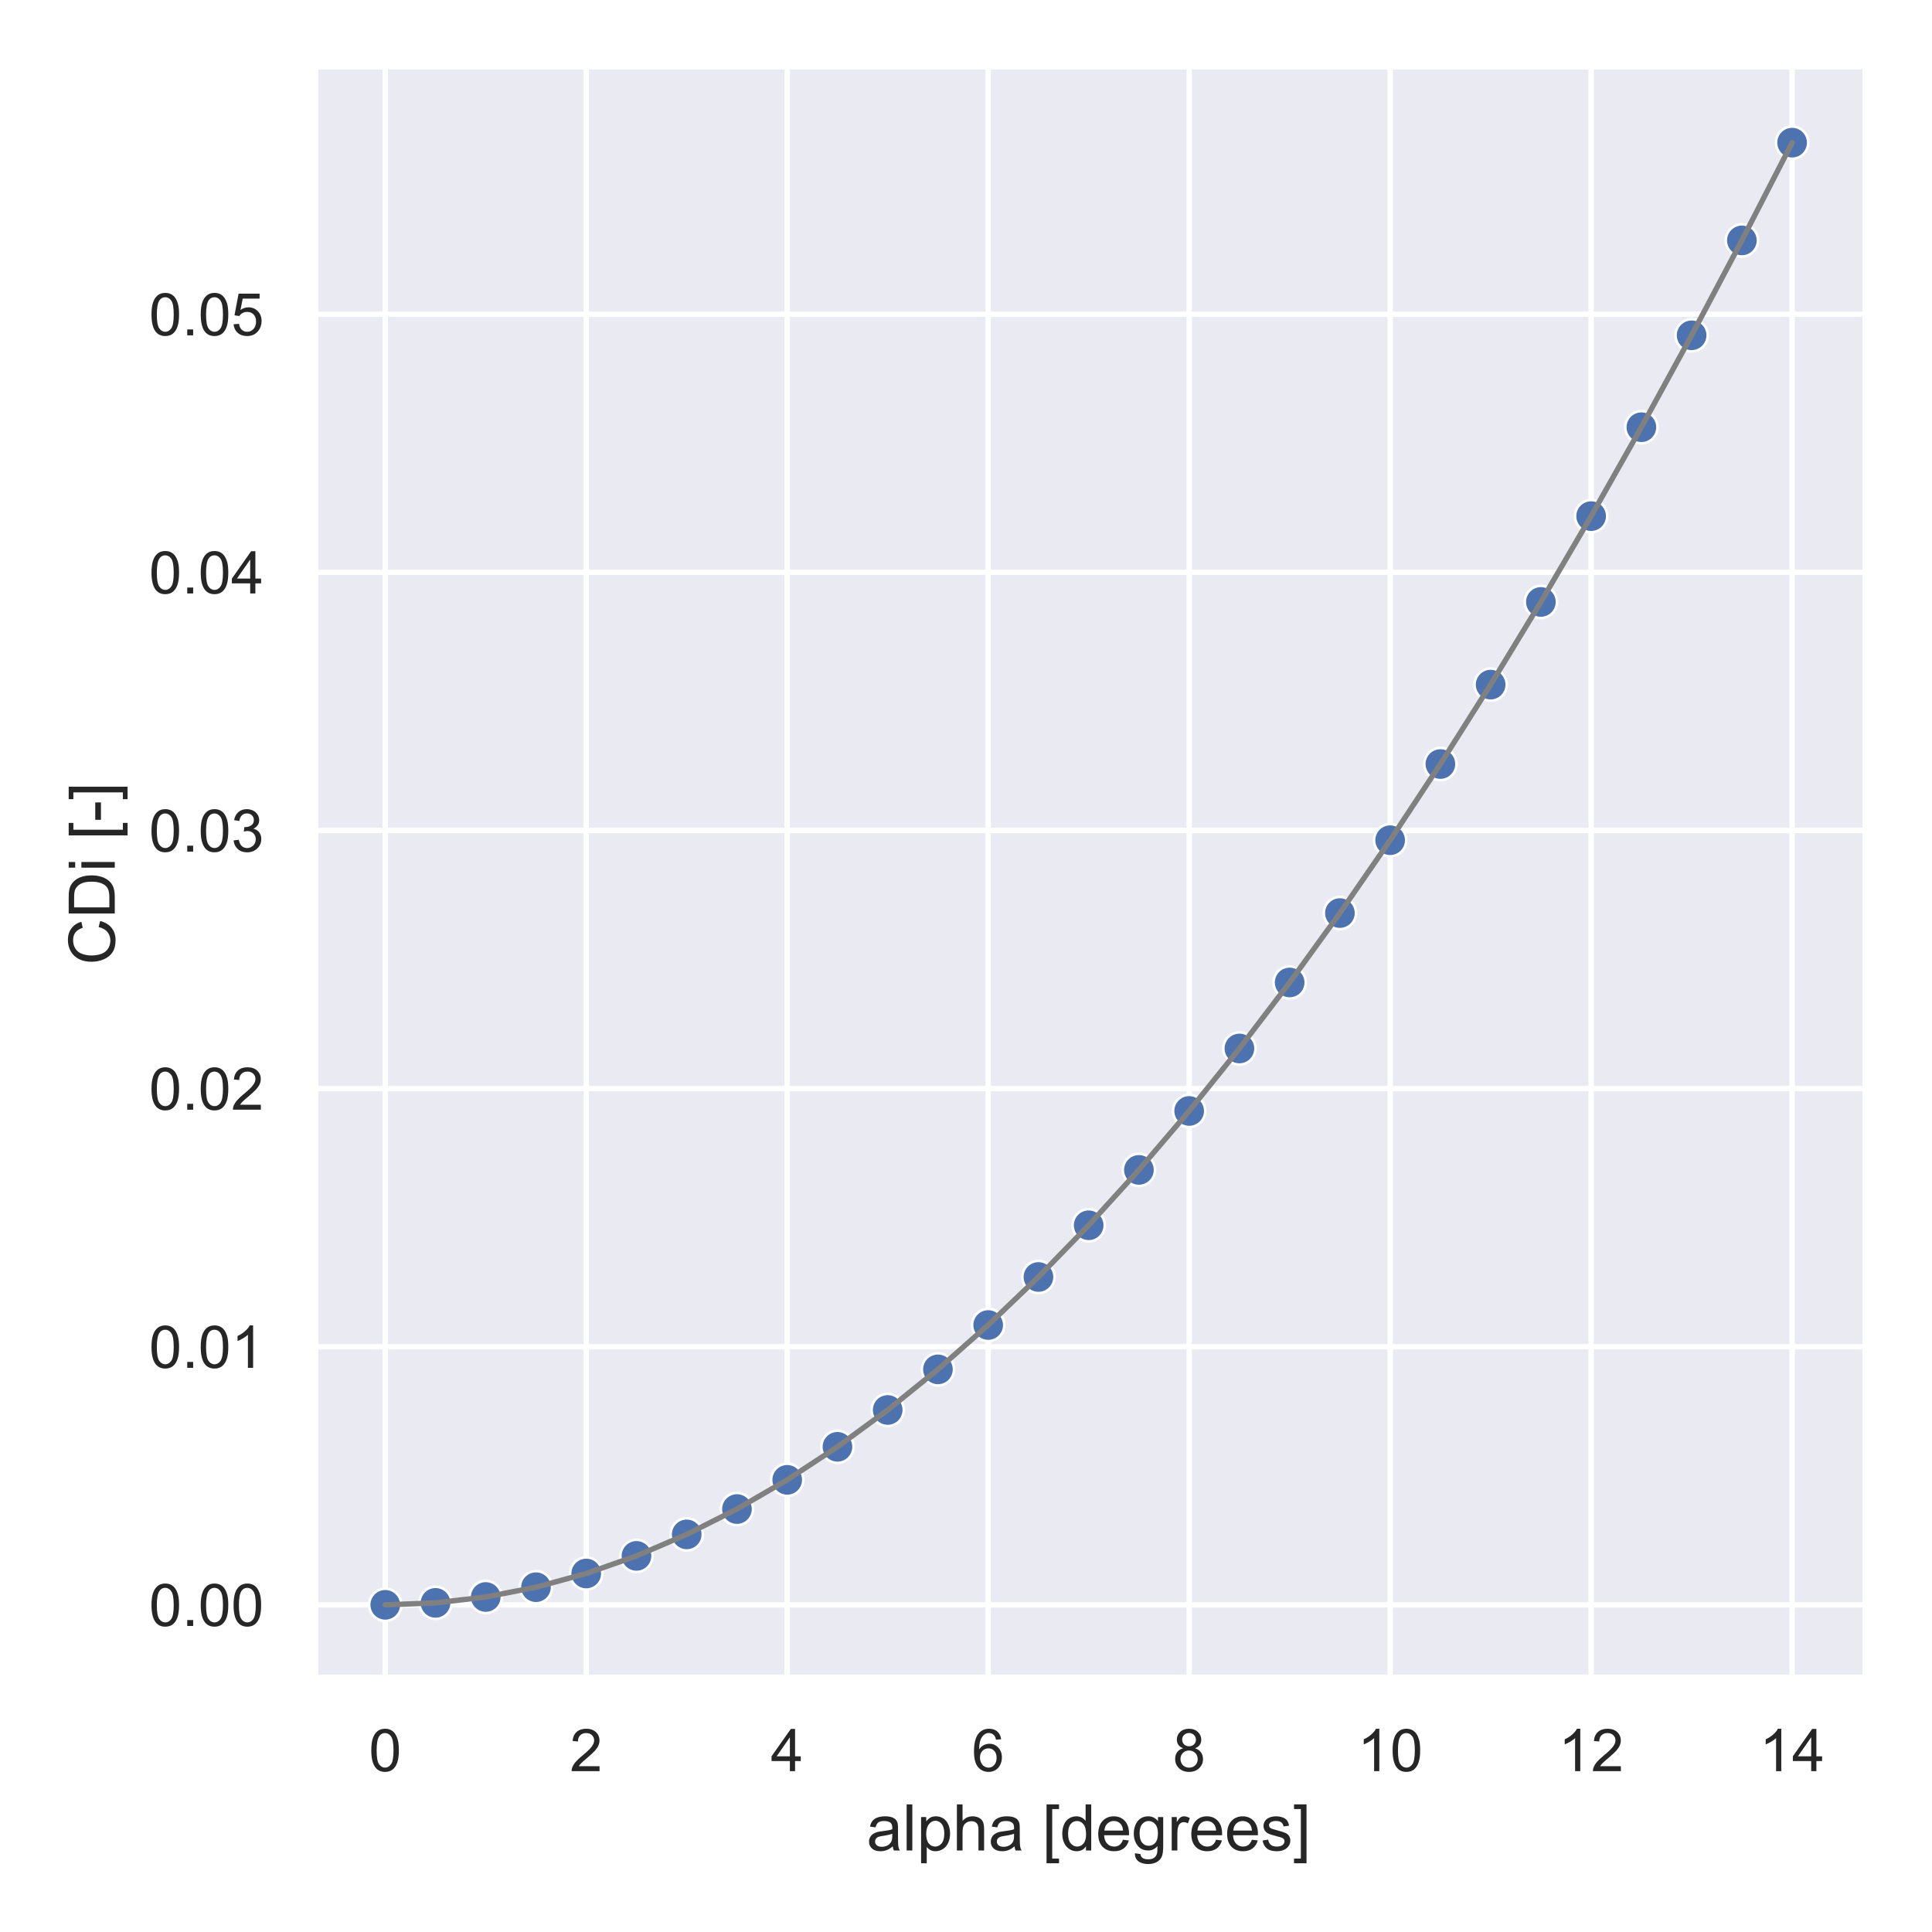
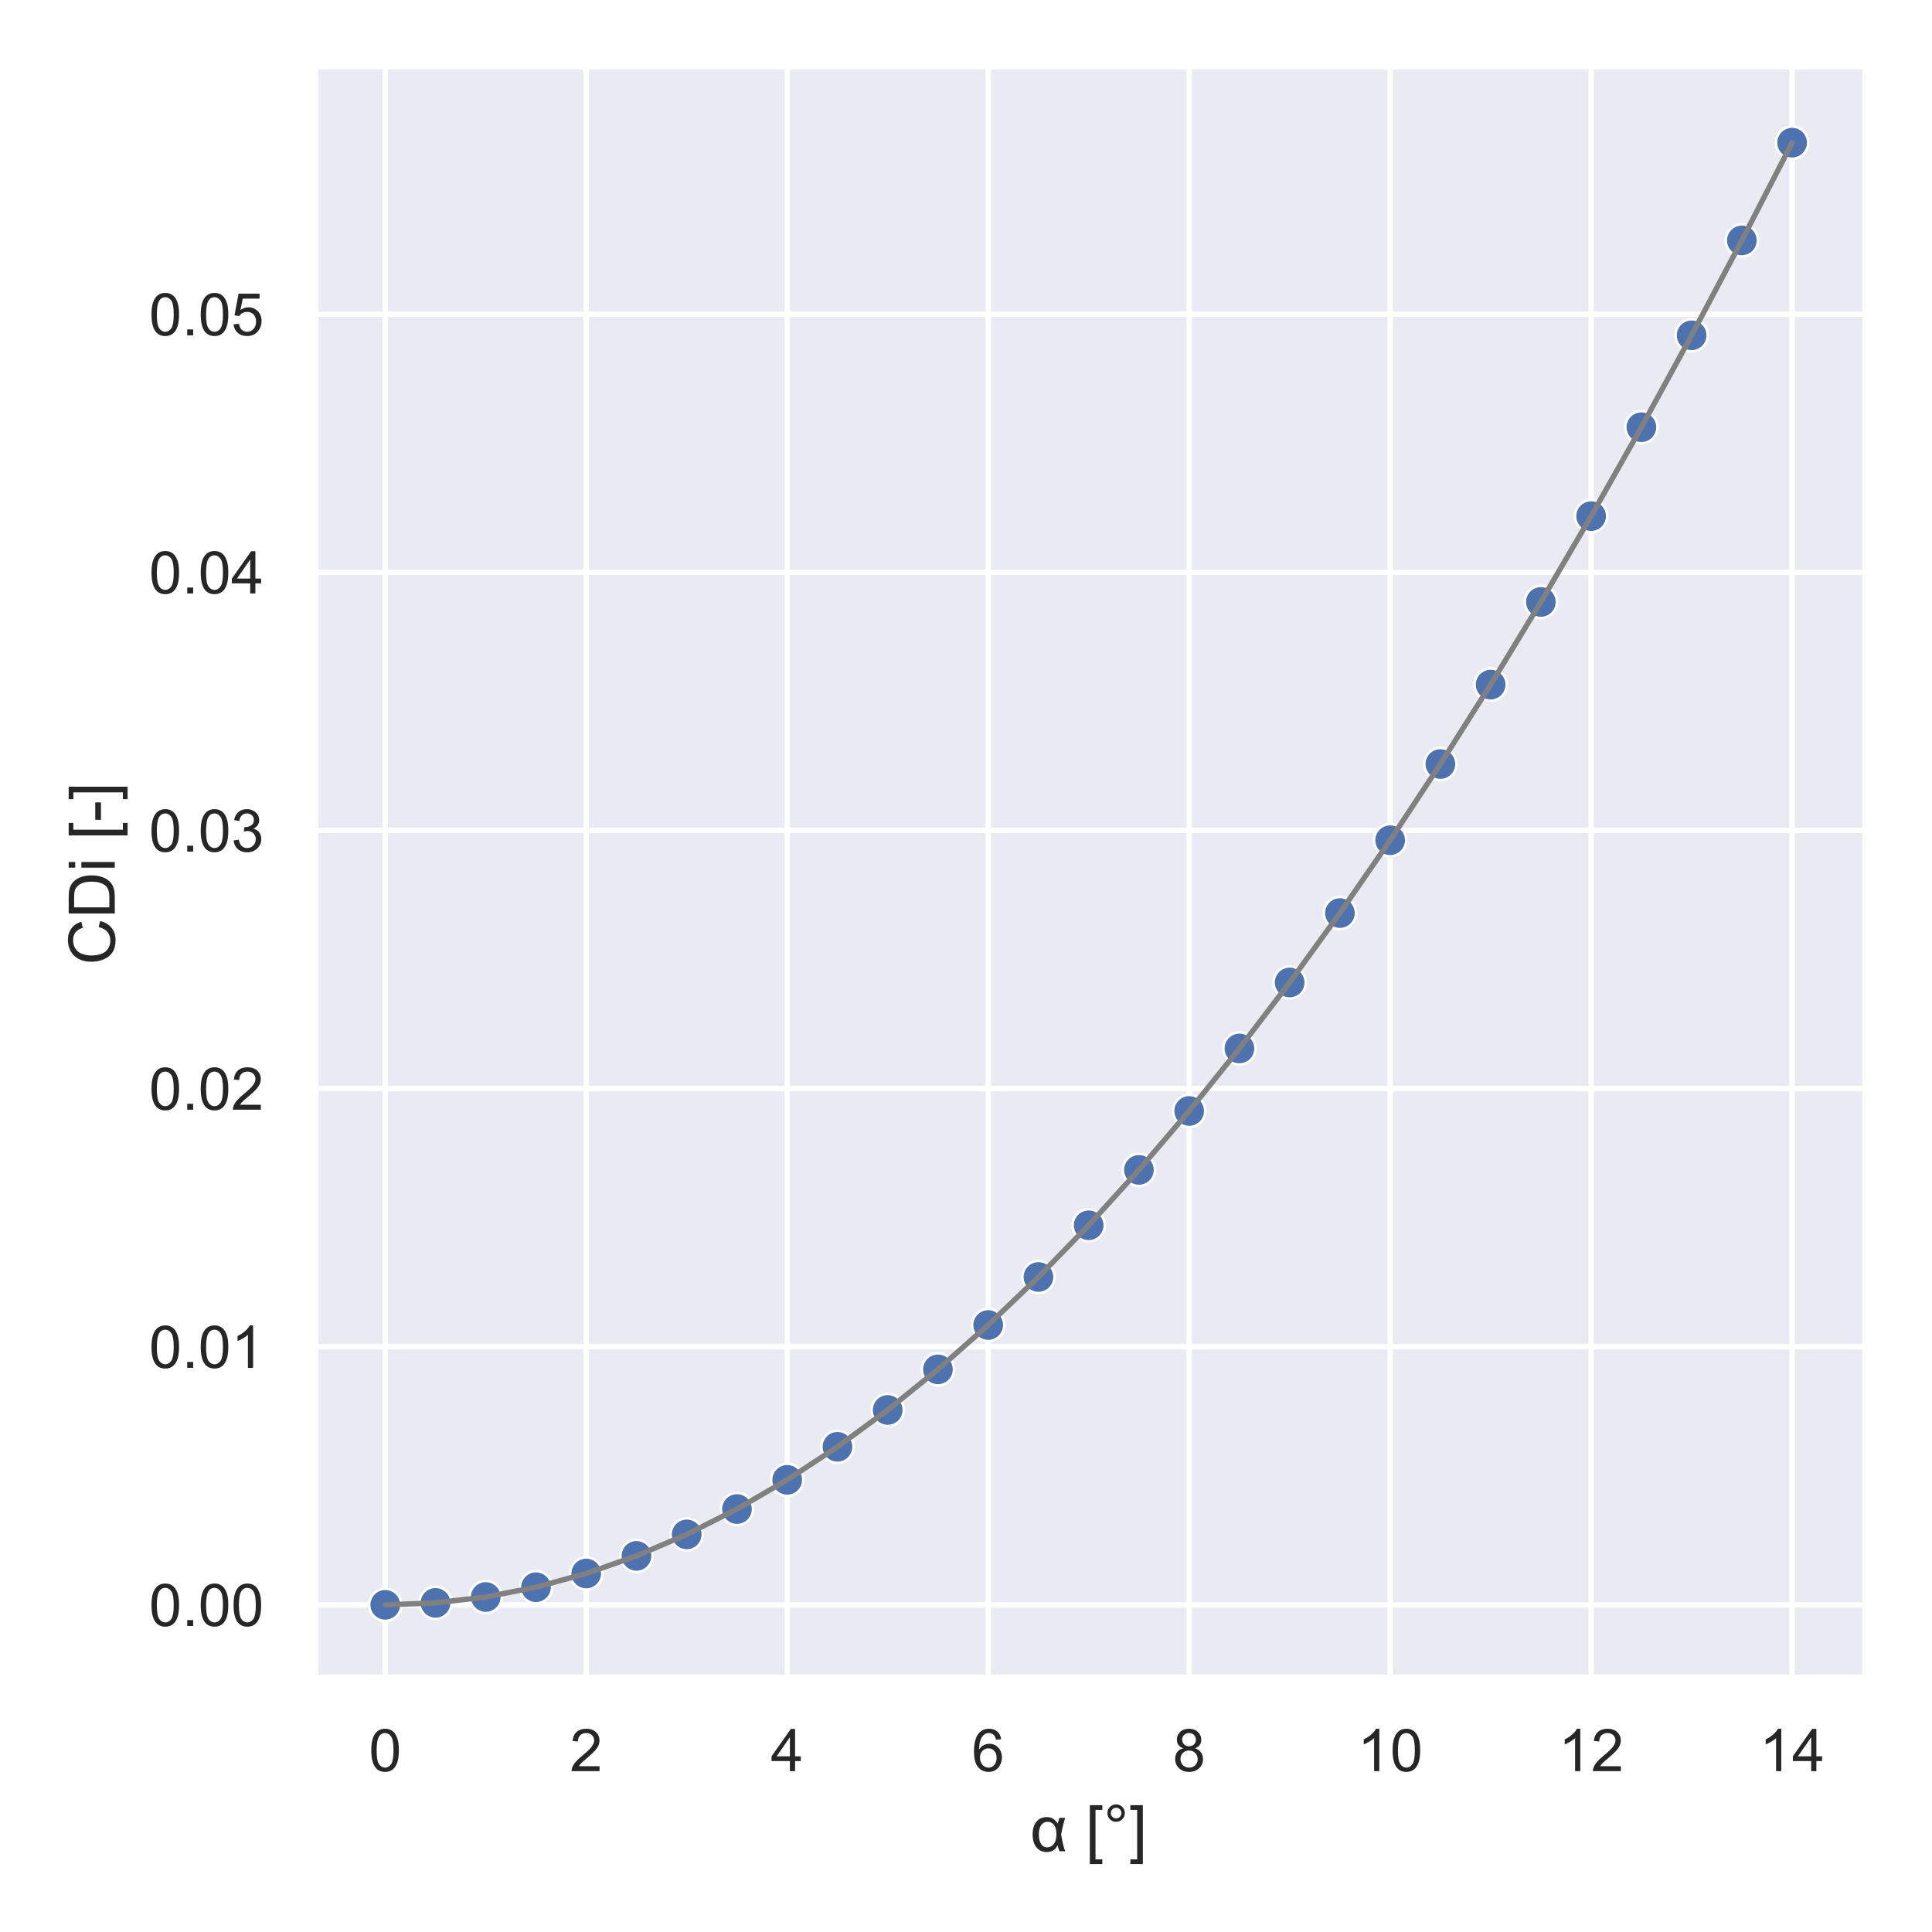
<svg xmlns="http://www.w3.org/2000/svg" xmlns:xlink="http://www.w3.org/1999/xlink" width="360pt" height="360pt" viewBox="0 0 360 360" version="1.1">
  <defs>
    <style type="text/css">*{stroke-linejoin: round; stroke-linecap: butt}</style>
  </defs>
  <g id="figure_1">
    <g id="patch_1">
      <path d="M 0 360  L 360 360  L 360 0  L 0 0  z " style="fill: #ffffff" />
    </g>
    <g id="axes_1">
      <g id="patch_2">
        <path d="M 58.68 312.66  L 347.04 312.66  L 347.04 12.96  L 58.68 12.96  z " style="fill: #eaeaf2" />
      </g>
      <g id="matplotlib.axis_1">
        <g id="xtick_1">
          <g id="line2d_1">
-             <path d="M 71.787 312.66  L 71.787 12.96  " clip-path="url(#pdb07ab79b4)" style="fill: none; stroke: #ffffff; stroke-linecap: round" />
+             <path d="M 71.787 312.66  L 71.787 12.96  " clip-path="url(#pc9b76596a3)" style="fill: none; stroke: #ffffff; stroke-linecap: round" />
          </g>
          <g id="text_1">
-             <g style="fill: #262626" transform="translate(68.72876 330.0336)scale(0.11 -0.11)">
+             <g style="fill: #262626" transform="translate(68.72876 330.0336) scale(0.11 -0.11)">
              <defs>
                <path id="ArialMT-30" d="M 266 2259  Q 266 3072 433 3567  Q 600 4063 929 4331  Q 1259 4600 1759 4600  Q 2128 4600 2406 4451  Q 2684 4303 2865 4023  Q 3047 3744 3150 3342  Q 3253 2941 3253 2259  Q 3253 1453 3087 958  Q 2922 463 2592 192  Q 2263 -78 1759 -78  Q 1097 -78 719 397  Q 266 969 266 2259  z M 844 2259  Q 844 1131 1108 757  Q 1372 384 1759 384  Q 2147 384 2411 759  Q 2675 1134 2675 2259  Q 2675 3391 2411 3762  Q 2147 4134 1753 4134  Q 1366 4134 1134 3806  Q 844 3388 844 2259  z " transform="scale(0.015625)" />
              </defs>
              <use xlink:href="#ArialMT-30" />
            </g>
          </g>
        </g>
        <g id="xtick_2">
          <g id="line2d_2">
-             <path d="M 109.237 312.66  L 109.237 12.96  " clip-path="url(#pdb07ab79b4)" style="fill: none; stroke: #ffffff; stroke-linecap: round" />
+             <path d="M 109.237 312.66  L 109.237 12.96  " clip-path="url(#pc9b76596a3)" style="fill: none; stroke: #ffffff; stroke-linecap: round" />
          </g>
          <g id="text_2">
-             <g style="fill: #262626" transform="translate(106.1781 330.0336)scale(0.11 -0.11)">
+             <g style="fill: #262626" transform="translate(106.1781 330.0336) scale(0.11 -0.11)">
              <defs>
                <path id="ArialMT-32" d="M 3222 541  L 3222 0  L 194 0  Q 188 203 259 391  Q 375 700 629 1000  Q 884 1300 1366 1694  Q 2113 2306 2375 2664  Q 2638 3022 2638 3341  Q 2638 3675 2398 3904  Q 2159 4134 1775 4134  Q 1369 4134 1125 3890  Q 881 3647 878 3216  L 300 3275  Q 359 3922 746 4261  Q 1134 4600 1788 4600  Q 2447 4600 2831 4234  Q 3216 3869 3216 3328  Q 3216 3053 3103 2787  Q 2991 2522 2730 2228  Q 2469 1934 1863 1422  Q 1356 997 1212 845  Q 1069 694 975 541  L 3222 541  z " transform="scale(0.015625)" />
              </defs>
              <use xlink:href="#ArialMT-32" />
            </g>
          </g>
        </g>
        <g id="xtick_3">
          <g id="line2d_3">
-             <path d="M 146.686 312.66  L 146.686 12.96  " clip-path="url(#pdb07ab79b4)" style="fill: none; stroke: #ffffff; stroke-linecap: round" />
+             <path d="M 146.686 312.66  L 146.686 12.96  " clip-path="url(#pc9b76596a3)" style="fill: none; stroke: #ffffff; stroke-linecap: round" />
          </g>
          <g id="text_3">
-             <g style="fill: #262626" transform="translate(143.6275 330.0336)scale(0.11 -0.11)">
+             <g style="fill: #262626" transform="translate(143.6275 330.0336) scale(0.11 -0.11)">
              <defs>
                <path id="ArialMT-34" d="M 2069 0  L 2069 1097  L 81 1097  L 81 1613  L 2172 4581  L 2631 4581  L 2631 1613  L 3250 1613  L 3250 1097  L 2631 1097  L 2631 0  L 2069 0  z M 2069 1613  L 2069 3678  L 634 1613  L 2069 1613  z " transform="scale(0.015625)" />
              </defs>
              <use xlink:href="#ArialMT-34" />
            </g>
          </g>
        </g>
        <g id="xtick_4">
          <g id="line2d_4">
-             <path d="M 184.135 312.66  L 184.135 12.96  " clip-path="url(#pdb07ab79b4)" style="fill: none; stroke: #ffffff; stroke-linecap: round" />
+             <path d="M 184.135 312.66  L 184.135 12.96  " clip-path="url(#pc9b76596a3)" style="fill: none; stroke: #ffffff; stroke-linecap: round" />
          </g>
          <g id="text_4">
-             <g style="fill: #262626" transform="translate(181.0768 330.0336)scale(0.11 -0.11)">
+             <g style="fill: #262626" transform="translate(181.0768 330.0336) scale(0.11 -0.11)">
              <defs>
                <path id="ArialMT-36" d="M 3184 3459  L 2625 3416  Q 2550 3747 2413 3897  Q 2184 4138 1850 4138  Q 1581 4138 1378 3988  Q 1113 3794 959 3422  Q 806 3050 800 2363  Q 1003 2672 1297 2822  Q 1591 2972 1913 2972  Q 2475 2972 2870 2558  Q 3266 2144 3266 1488  Q 3266 1056 3080 686  Q 2894 316 2569 119  Q 2244 -78 1831 -78  Q 1128 -78 684 439  Q 241 956 241 2144  Q 241 3472 731 4075  Q 1159 4600 1884 4600  Q 2425 4600 2770 4297  Q 3116 3994 3184 3459  z M 888 1484  Q 888 1194 1011 928  Q 1134 663 1356 523  Q 1578 384 1822 384  Q 2178 384 2434 671  Q 2691 959 2691 1453  Q 2691 1928 2437 2201  Q 2184 2475 1800 2475  Q 1419 2475 1153 2201  Q 888 1928 888 1484  z " transform="scale(0.015625)" />
              </defs>
              <use xlink:href="#ArialMT-36" />
            </g>
          </g>
        </g>
        <g id="xtick_5">
          <g id="line2d_5">
-             <path d="M 221.585 312.66  L 221.585 12.96  " clip-path="url(#pdb07ab79b4)" style="fill: none; stroke: #ffffff; stroke-linecap: round" />
+             <path d="M 221.585 312.66  L 221.585 12.96  " clip-path="url(#pc9b76596a3)" style="fill: none; stroke: #ffffff; stroke-linecap: round" />
          </g>
          <g id="text_5">
-             <g style="fill: #262626" transform="translate(218.5262 330.0336)scale(0.11 -0.11)">
+             <g style="fill: #262626" transform="translate(218.5262 330.0336) scale(0.11 -0.11)">
              <defs>
                <path id="ArialMT-38" d="M 1131 2484  Q 781 2613 612 2850  Q 444 3088 444 3419  Q 444 3919 803 4259  Q 1163 4600 1759 4600  Q 2359 4600 2725 4251  Q 3091 3903 3091 3403  Q 3091 3084 2923 2848  Q 2756 2613 2416 2484  Q 2838 2347 3058 2040  Q 3278 1734 3278 1309  Q 3278 722 2862 322  Q 2447 -78 1769 -78  Q 1091 -78 675 323  Q 259 725 259 1325  Q 259 1772 486 2073  Q 713 2375 1131 2484  z M 1019 3438  Q 1019 3113 1228 2906  Q 1438 2700 1772 2700  Q 2097 2700 2305 2904  Q 2513 3109 2513 3406  Q 2513 3716 2298 3927  Q 2084 4138 1766 4138  Q 1444 4138 1231 3931  Q 1019 3725 1019 3438  z M 838 1322  Q 838 1081 952 856  Q 1066 631 1291 507  Q 1516 384 1775 384  Q 2178 384 2440 643  Q 2703 903 2703 1303  Q 2703 1709 2433 1975  Q 2163 2241 1756 2241  Q 1359 2241 1098 1978  Q 838 1716 838 1322  z " transform="scale(0.015625)" />
              </defs>
              <use xlink:href="#ArialMT-38" />
            </g>
          </g>
        </g>
        <g id="xtick_6">
          <g id="line2d_6">
-             <path d="M 259.034 312.66  L 259.034 12.96  " clip-path="url(#pdb07ab79b4)" style="fill: none; stroke: #ffffff; stroke-linecap: round" />
+             <path d="M 259.034 312.66  L 259.034 12.96  " clip-path="url(#pc9b76596a3)" style="fill: none; stroke: #ffffff; stroke-linecap: round" />
          </g>
          <g id="text_6">
-             <g style="fill: #262626" transform="translate(252.917 330.0336)scale(0.11 -0.11)">
+             <g style="fill: #262626" transform="translate(252.917 330.0336) scale(0.11 -0.11)">
              <defs>
                <path id="ArialMT-31" d="M 2384 0  L 1822 0  L 1822 3584  Q 1619 3391 1289 3197  Q 959 3003 697 2906  L 697 3450  Q 1169 3672 1522 3987  Q 1875 4303 2022 4600  L 2384 4600  L 2384 0  z " transform="scale(0.015625)" />
              </defs>
              <use xlink:href="#ArialMT-31" />
              <use xlink:href="#ArialMT-30" x="55.615" />
            </g>
          </g>
        </g>
        <g id="xtick_7">
          <g id="line2d_7">
-             <path d="M 296.483 312.66  L 296.483 12.96  " clip-path="url(#pdb07ab79b4)" style="fill: none; stroke: #ffffff; stroke-linecap: round" />
+             <path d="M 296.483 312.66  L 296.483 12.96  " clip-path="url(#pc9b76596a3)" style="fill: none; stroke: #ffffff; stroke-linecap: round" />
          </g>
          <g id="text_7">
-             <g style="fill: #262626" transform="translate(290.3663 330.0336)scale(0.11 -0.11)">
+             <g style="fill: #262626" transform="translate(290.3663 330.0336) scale(0.11 -0.11)">
              <use xlink:href="#ArialMT-31" />
              <use xlink:href="#ArialMT-32" x="55.615" />
            </g>
          </g>
        </g>
        <g id="xtick_8">
          <g id="line2d_8">
-             <path d="M 333.933 312.66  L 333.933 12.96  " clip-path="url(#pdb07ab79b4)" style="fill: none; stroke: #ffffff; stroke-linecap: round" />
+             <path d="M 333.933 312.66  L 333.933 12.96  " clip-path="url(#pc9b76596a3)" style="fill: none; stroke: #ffffff; stroke-linecap: round" />
          </g>
          <g id="text_8">
-             <g style="fill: #262626" transform="translate(327.8157 330.0336)scale(0.11 -0.11)">
+             <g style="fill: #262626" transform="translate(327.8157 330.0336) scale(0.11 -0.11)">
              <use xlink:href="#ArialMT-31" />
              <use xlink:href="#ArialMT-34" x="55.615" />
            </g>
          </g>
        </g>
        <g id="text_9">
-           <g style="fill: #262626" transform="translate(161.4994 344.8092)scale(0.12 -0.12)">
+           <g style="fill: #262626" transform="translate(191.9916 344.9555) scale(0.12 -0.12)">
            <defs>
-               <path id="ArialMT-61" d="M 2588 409  Q 2275 144 1986 34  Q 1697 -75 1366 -75  Q 819 -75 525 192  Q 231 459 231 875  Q 231 1119 342 1320  Q 453 1522 633 1644  Q 813 1766 1038 1828  Q 1203 1872 1538 1913  Q 2219 1994 2541 2106  Q 2544 2222 2544 2253  Q 2544 2597 2384 2738  Q 2169 2928 1744 2928  Q 1347 2928 1158 2789  Q 969 2650 878 2297  L 328 2372  Q 403 2725 575 2942  Q 747 3159 1072 3276  Q 1397 3394 1825 3394  Q 2250 3394 2515 3294  Q 2781 3194 2906 3042  Q 3031 2891 3081 2659  Q 3109 2516 3109 2141  L 3109 1391  Q 3109 606 3145 398  Q 3181 191 3288 0  L 2700 0  Q 2613 175 2588 409  z M 2541 1666  Q 2234 1541 1622 1453  Q 1275 1403 1131 1340  Q 988 1278 909 1158  Q 831 1038 831 891  Q 831 666 1001 516  Q 1172 366 1500 366  Q 1825 366 2078 508  Q 2331 650 2450 897  Q 2541 1088 2541 1459  L 2541 1666  z " transform="scale(0.015625)" />
-               <path id="ArialMT-6c" d="M 409 0  L 409 4581  L 972 4581  L 972 0  L 409 0  z " transform="scale(0.015625)" />
-               <path id="ArialMT-70" d="M 422 -1272  L 422 3319  L 934 3319  L 934 2888  Q 1116 3141 1344 3267  Q 1572 3394 1897 3394  Q 2322 3394 2647 3175  Q 2972 2956 3137 2557  Q 3303 2159 3303 1684  Q 3303 1175 3120 767  Q 2938 359 2589 142  Q 2241 -75 1856 -75  Q 1575 -75 1351 44  Q 1128 163 984 344  L 984 -1272  L 422 -1272  z M 931 1641  Q 931 1000 1190 694  Q 1450 388 1819 388  Q 2194 388 2461 705  Q 2728 1022 2728 1688  Q 2728 2322 2467 2637  Q 2206 2953 1844 2953  Q 1484 2953 1207 2617  Q 931 2281 931 1641  z " transform="scale(0.015625)" />
-               <path id="ArialMT-68" d="M 422 0  L 422 4581  L 984 4581  L 984 2938  Q 1378 3394 1978 3394  Q 2347 3394 2619 3248  Q 2891 3103 3008 2847  Q 3125 2591 3125 2103  L 3125 0  L 2563 0  L 2563 2103  Q 2563 2525 2380 2717  Q 2197 2909 1863 2909  Q 1613 2909 1392 2779  Q 1172 2650 1078 2428  Q 984 2206 984 1816  L 984 0  L 422 0  z " transform="scale(0.015625)" />
+               <path id="ArialMT-3b1" d="M 2884 3319  L 3459 3319  Q 3241 2631 3056 1659  Q 3275 453 3459 0  L 2900 0  Q 2766 313 2697 606  Q 2438 -75 1613 -75  Q 988 -75 606 394  Q 225 863 225 1666  Q 225 2491 608 2942  Q 991 3394 1622 3394  Q 2013 3394 2259 3236  Q 2506 3078 2719 2756  Q 2741 2866 2884 3319  z M 1716 2928  Q 1313 2928 1078 2603  Q 844 2278 844 1666  Q 844 1069 1066 728  Q 1288 388 1684 388  Q 2072 388 2331 723  Q 2591 1059 2591 1691  Q 2591 2303 2348 2615  Q 2106 2928 1716 2928  z " transform="scale(0.015625)" />
              <path id="ArialMT-20" transform="scale(0.015625)" />
              <path id="ArialMT-5b" d="M 434 -1272  L 434 4581  L 1675 4581  L 1675 4116  L 997 4116  L 997 -806  L 1675 -806  L 1675 -1272  L 434 -1272  z " transform="scale(0.015625)" />
-               <path id="ArialMT-64" d="M 2575 0  L 2575 419  Q 2259 -75 1647 -75  Q 1250 -75 917 144  Q 584 363 401 755  Q 219 1147 219 1656  Q 219 2153 384 2558  Q 550 2963 881 3178  Q 1213 3394 1622 3394  Q 1922 3394 2156 3267  Q 2391 3141 2538 2938  L 2538 4581  L 3097 4581  L 3097 0  L 2575 0  z M 797 1656  Q 797 1019 1065 703  Q 1334 388 1700 388  Q 2069 388 2326 689  Q 2584 991 2584 1609  Q 2584 2291 2321 2609  Q 2059 2928 1675 2928  Q 1300 2928 1048 2622  Q 797 2316 797 1656  z " transform="scale(0.015625)" />
-               <path id="ArialMT-65" d="M 2694 1069  L 3275 997  Q 3138 488 2766 206  Q 2394 -75 1816 -75  Q 1088 -75 661 373  Q 234 822 234 1631  Q 234 2469 665 2931  Q 1097 3394 1784 3394  Q 2450 3394 2872 2941  Q 3294 2488 3294 1666  Q 3294 1616 3291 1516  L 816 1516  Q 847 969 1125 678  Q 1403 388 1819 388  Q 2128 388 2347 550  Q 2566 713 2694 1069  z M 847 1978  L 2700 1978  Q 2663 2397 2488 2606  Q 2219 2931 1791 2931  Q 1403 2931 1139 2672  Q 875 2413 847 1978  z " transform="scale(0.015625)" />
-               <path id="ArialMT-67" d="M 319 -275  L 866 -356  Q 900 -609 1056 -725  Q 1266 -881 1628 -881  Q 2019 -881 2231 -725  Q 2444 -569 2519 -288  Q 2563 -116 2559 434  Q 2191 0 1641 0  Q 956 0 581 494  Q 206 988 206 1678  Q 206 2153 378 2554  Q 550 2956 876 3175  Q 1203 3394 1644 3394  Q 2231 3394 2613 2919  L 2613 3319  L 3131 3319  L 3131 450  Q 3131 -325 2973 -648  Q 2816 -972 2473 -1159  Q 2131 -1347 1631 -1347  Q 1038 -1347 672 -1080  Q 306 -813 319 -275  z M 784 1719  Q 784 1066 1043 766  Q 1303 466 1694 466  Q 2081 466 2343 764  Q 2606 1063 2606 1700  Q 2606 2309 2336 2618  Q 2066 2928 1684 2928  Q 1309 2928 1046 2623  Q 784 2319 784 1719  z " transform="scale(0.015625)" />
-               <path id="ArialMT-72" d="M 416 0  L 416 3319  L 922 3319  L 922 2816  Q 1116 3169 1280 3281  Q 1444 3394 1641 3394  Q 1925 3394 2219 3213  L 2025 2691  Q 1819 2813 1613 2813  Q 1428 2813 1281 2702  Q 1134 2591 1072 2394  Q 978 2094 978 1738  L 978 0  L 416 0  z " transform="scale(0.015625)" />
-               <path id="ArialMT-73" d="M 197 991  L 753 1078  Q 800 744 1014 566  Q 1228 388 1613 388  Q 2000 388 2187 545  Q 2375 703 2375 916  Q 2375 1106 2209 1216  Q 2094 1291 1634 1406  Q 1016 1563 777 1677  Q 538 1791 414 1992  Q 291 2194 291 2438  Q 291 2659 392 2848  Q 494 3038 669 3163  Q 800 3259 1026 3326  Q 1253 3394 1513 3394  Q 1903 3394 2198 3281  Q 2494 3169 2634 2976  Q 2775 2784 2828 2463  L 2278 2388  Q 2241 2644 2061 2787  Q 1881 2931 1553 2931  Q 1166 2931 1000 2803  Q 834 2675 834 2503  Q 834 2394 903 2306  Q 972 2216 1119 2156  Q 1203 2125 1616 2013  Q 2213 1853 2448 1751  Q 2684 1650 2818 1456  Q 2953 1263 2953 975  Q 2953 694 2789 445  Q 2625 197 2315 61  Q 2006 -75 1616 -75  Q 969 -75 630 194  Q 291 463 197 991  z " transform="scale(0.015625)" />
+               <path id="ArialMT-b0" d="M 400 3794  Q 400 4153 654 4406  Q 909 4659 1266 4659  Q 1628 4659 1881 4406  Q 2134 4153 2134 3794  Q 2134 3434 1879 3179  Q 1625 2925 1266 2925  Q 909 2925 654 3178  Q 400 3431 400 3794  z M 741 3794  Q 741 3575 895 3420  Q 1050 3266 1269 3266  Q 1484 3266 1639 3420  Q 1794 3575 1794 3794  Q 1794 4013 1639 4167  Q 1484 4322 1269 4322  Q 1050 4322 895 4167  Q 741 4013 741 3794  z " transform="scale(0.015625)" />
              <path id="ArialMT-5d" d="M 1363 -1272  L 122 -1272  L 122 -806  L 800 -806  L 800 4116  L 122 4116  L 122 4581  L 1363 4581  L 1363 -1272  z " transform="scale(0.015625)" />
            </defs>
-             <use xlink:href="#ArialMT-61" />
-             <use xlink:href="#ArialMT-6c" x="55.615" />
-             <use xlink:href="#ArialMT-70" x="77.832" />
-             <use xlink:href="#ArialMT-68" x="133.447" />
-             <use xlink:href="#ArialMT-61" x="189.062" />
-             <use xlink:href="#ArialMT-20" x="244.678" />
-             <use xlink:href="#ArialMT-5b" x="272.461" />
-             <use xlink:href="#ArialMT-64" x="300.244" />
-             <use xlink:href="#ArialMT-65" x="355.859" />
-             <use xlink:href="#ArialMT-67" x="411.475" />
-             <use xlink:href="#ArialMT-72" x="467.09" />
-             <use xlink:href="#ArialMT-65" x="500.391" />
-             <use xlink:href="#ArialMT-65" x="556.006" />
-             <use xlink:href="#ArialMT-73" x="611.621" />
-             <use xlink:href="#ArialMT-5d" x="661.621" />
+             <use xlink:href="#ArialMT-3b1" />
+             <use xlink:href="#ArialMT-20" x="57.812" />
+             <use xlink:href="#ArialMT-5b" x="85.596" />
+             <use xlink:href="#ArialMT-b0" x="113.379" />
+             <use xlink:href="#ArialMT-5d" x="153.369" />
          </g>
        </g>
      </g>
      <g id="matplotlib.axis_2">
        <g id="ytick_1">
          <g id="line2d_9">
-             <path d="M 58.68 299.037  L 347.04 299.037  " clip-path="url(#pdb07ab79b4)" style="fill: none; stroke: #ffffff; stroke-linecap: round" />
+             <path d="M 58.68 299.037  L 347.04 299.037  " clip-path="url(#pc9b76596a3)" style="fill: none; stroke: #ffffff; stroke-linecap: round" />
          </g>
          <g id="text_10">
-             <g style="fill: #262626" transform="translate(27.77297 302.9741)scale(0.11 -0.11)">
+             <g style="fill: #262626" transform="translate(27.77297 302.9741) scale(0.11 -0.11)">
              <defs>
                <path id="ArialMT-2e" d="M 581 0  L 581 641  L 1222 641  L 1222 0  L 581 0  z " transform="scale(0.015625)" />
              </defs>
              <use xlink:href="#ArialMT-30" />
              <use xlink:href="#ArialMT-2e" x="55.615" />
              <use xlink:href="#ArialMT-30" x="83.398" />
              <use xlink:href="#ArialMT-30" x="139.014" />
            </g>
          </g>
        </g>
        <g id="ytick_2">
          <g id="line2d_10">
-             <path d="M 58.68 250.94  L 347.04 250.94  " clip-path="url(#pdb07ab79b4)" style="fill: none; stroke: #ffffff; stroke-linecap: round" />
+             <path d="M 58.68 250.94  L 347.04 250.94  " clip-path="url(#pc9b76596a3)" style="fill: none; stroke: #ffffff; stroke-linecap: round" />
          </g>
          <g id="text_11">
-             <g style="fill: #262626" transform="translate(27.77297 254.8763)scale(0.11 -0.11)">
+             <g style="fill: #262626" transform="translate(27.77297 254.8763) scale(0.11 -0.11)">
              <use xlink:href="#ArialMT-30" />
              <use xlink:href="#ArialMT-2e" x="55.615" />
              <use xlink:href="#ArialMT-30" x="83.398" />
              <use xlink:href="#ArialMT-31" x="139.014" />
            </g>
          </g>
        </g>
        <g id="ytick_3">
          <g id="line2d_11">
-             <path d="M 58.68 202.842  L 347.04 202.842  " clip-path="url(#pdb07ab79b4)" style="fill: none; stroke: #ffffff; stroke-linecap: round" />
+             <path d="M 58.68 202.842  L 347.04 202.842  " clip-path="url(#pc9b76596a3)" style="fill: none; stroke: #ffffff; stroke-linecap: round" />
          </g>
          <g id="text_12">
-             <g style="fill: #262626" transform="translate(27.77297 206.7786)scale(0.11 -0.11)">
+             <g style="fill: #262626" transform="translate(27.77297 206.7786) scale(0.11 -0.11)">
              <use xlink:href="#ArialMT-30" />
              <use xlink:href="#ArialMT-2e" x="55.615" />
              <use xlink:href="#ArialMT-30" x="83.398" />
              <use xlink:href="#ArialMT-32" x="139.014" />
            </g>
          </g>
        </g>
        <g id="ytick_4">
          <g id="line2d_12">
-             <path d="M 58.68 154.744  L 347.04 154.744  " clip-path="url(#pdb07ab79b4)" style="fill: none; stroke: #ffffff; stroke-linecap: round" />
+             <path d="M 58.68 154.744  L 347.04 154.744  " clip-path="url(#pc9b76596a3)" style="fill: none; stroke: #ffffff; stroke-linecap: round" />
          </g>
          <g id="text_13">
-             <g style="fill: #262626" transform="translate(27.77297 158.6808)scale(0.11 -0.11)">
+             <g style="fill: #262626" transform="translate(27.77297 158.6808) scale(0.11 -0.11)">
              <defs>
                <path id="ArialMT-33" d="M 269 1209  L 831 1284  Q 928 806 1161 595  Q 1394 384 1728 384  Q 2125 384 2398 659  Q 2672 934 2672 1341  Q 2672 1728 2419 1979  Q 2166 2231 1775 2231  Q 1616 2231 1378 2169  L 1441 2663  Q 1497 2656 1531 2656  Q 1891 2656 2178 2843  Q 2466 3031 2466 3422  Q 2466 3731 2256 3934  Q 2047 4138 1716 4138  Q 1388 4138 1169 3931  Q 950 3725 888 3313  L 325 3413  Q 428 3978 793 4289  Q 1159 4600 1703 4600  Q 2078 4600 2393 4439  Q 2709 4278 2876 4000  Q 3044 3722 3044 3409  Q 3044 3113 2884 2869  Q 2725 2625 2413 2481  Q 2819 2388 3044 2092  Q 3269 1797 3269 1353  Q 3269 753 2831 336  Q 2394 -81 1725 -81  Q 1122 -81 723 278  Q 325 638 269 1209  z " transform="scale(0.015625)" />
              </defs>
              <use xlink:href="#ArialMT-30" />
              <use xlink:href="#ArialMT-2e" x="55.615" />
              <use xlink:href="#ArialMT-30" x="83.398" />
              <use xlink:href="#ArialMT-33" x="139.014" />
            </g>
          </g>
        </g>
        <g id="ytick_5">
          <g id="line2d_13">
-             <path d="M 58.68 106.646  L 347.04 106.646  " clip-path="url(#pdb07ab79b4)" style="fill: none; stroke: #ffffff; stroke-linecap: round" />
+             <path d="M 58.68 106.646  L 347.04 106.646  " clip-path="url(#pc9b76596a3)" style="fill: none; stroke: #ffffff; stroke-linecap: round" />
          </g>
          <g id="text_14">
-             <g style="fill: #262626" transform="translate(27.77297 110.583)scale(0.11 -0.11)">
+             <g style="fill: #262626" transform="translate(27.77297 110.583) scale(0.11 -0.11)">
              <use xlink:href="#ArialMT-30" />
              <use xlink:href="#ArialMT-2e" x="55.615" />
              <use xlink:href="#ArialMT-30" x="83.398" />
              <use xlink:href="#ArialMT-34" x="139.014" />
            </g>
          </g>
        </g>
        <g id="ytick_6">
          <g id="line2d_14">
-             <path d="M 58.68 58.548  L 347.04 58.548  " clip-path="url(#pdb07ab79b4)" style="fill: none; stroke: #ffffff; stroke-linecap: round" />
+             <path d="M 58.68 58.548  L 347.04 58.548  " clip-path="url(#pc9b76596a3)" style="fill: none; stroke: #ffffff; stroke-linecap: round" />
          </g>
          <g id="text_15">
-             <g style="fill: #262626" transform="translate(27.77297 62.48529)scale(0.11 -0.11)">
+             <g style="fill: #262626" transform="translate(27.77297 62.48529) scale(0.11 -0.11)">
              <defs>
                <path id="ArialMT-35" d="M 266 1200  L 856 1250  Q 922 819 1161 601  Q 1400 384 1738 384  Q 2144 384 2425 690  Q 2706 997 2706 1503  Q 2706 1984 2436 2262  Q 2166 2541 1728 2541  Q 1456 2541 1237 2417  Q 1019 2294 894 2097  L 366 2166  L 809 4519  L 3088 4519  L 3088 3981  L 1259 3981  L 1013 2750  Q 1425 3038 1878 3038  Q 2478 3038 2890 2622  Q 3303 2206 3303 1553  Q 3303 931 2941 478  Q 2500 -78 1738 -78  Q 1113 -78 717 272  Q 322 622 266 1200  z " transform="scale(0.015625)" />
              </defs>
              <use xlink:href="#ArialMT-30" />
              <use xlink:href="#ArialMT-2e" x="55.615" />
              <use xlink:href="#ArialMT-30" x="83.398" />
              <use xlink:href="#ArialMT-35" x="139.014" />
            </g>
          </g>
        </g>
        <g id="text_16">
-           <g style="fill: #262626" transform="translate(21.38797 179.8078)rotate(-90)scale(0.12 -0.12)">
+           <g style="fill: #262626" transform="translate(21.38797 179.8078) rotate(-90) scale(0.12 -0.12)">
            <defs>
              <path id="ArialMT-43" d="M 3763 1606  L 4369 1453  Q 4178 706 3683 314  Q 3188 -78 2472 -78  Q 1731 -78 1267 223  Q 803 525 561 1097  Q 319 1669 319 2325  Q 319 3041 592 3573  Q 866 4106 1370 4382  Q 1875 4659 2481 4659  Q 3169 4659 3637 4309  Q 4106 3959 4291 3325  L 3694 3184  Q 3534 3684 3231 3912  Q 2928 4141 2469 4141  Q 1941 4141 1586 3887  Q 1231 3634 1087 3207  Q 944 2781 944 2328  Q 944 1744 1114 1308  Q 1284 872 1643 656  Q 2003 441 2422 441  Q 2931 441 3284 734  Q 3638 1028 3763 1606  z " transform="scale(0.015625)" />
              <path id="ArialMT-44" d="M 494 0  L 494 4581  L 2072 4581  Q 2606 4581 2888 4516  Q 3281 4425 3559 4188  Q 3922 3881 4101 3404  Q 4281 2928 4281 2316  Q 4281 1794 4159 1391  Q 4038 988 3847 723  Q 3656 459 3429 307  Q 3203 156 2883 78  Q 2563 0 2147 0  L 494 0  z M 1100 541  L 2078 541  Q 2531 541 2789 625  Q 3047 709 3200 863  Q 3416 1078 3536 1442  Q 3656 1806 3656 2325  Q 3656 3044 3420 3430  Q 3184 3816 2847 3947  Q 2603 4041 2063 4041  L 1100 4041  L 1100 541  z " transform="scale(0.015625)" />
              <path id="ArialMT-69" d="M 425 3934  L 425 4581  L 988 4581  L 988 3934  L 425 3934  z M 425 0  L 425 3319  L 988 3319  L 988 0  L 425 0  z " transform="scale(0.015625)" />
              <path id="ArialMT-2d" d="M 203 1375  L 203 1941  L 1931 1941  L 1931 1375  L 203 1375  z " transform="scale(0.015625)" />
            </defs>
            <use xlink:href="#ArialMT-43" />
            <use xlink:href="#ArialMT-44" x="72.217" />
            <use xlink:href="#ArialMT-69" x="144.434" />
            <use xlink:href="#ArialMT-20" x="166.65" />
            <use xlink:href="#ArialMT-5b" x="194.434" />
            <use xlink:href="#ArialMT-2d" x="222.217" />
            <use xlink:href="#ArialMT-5d" x="255.518" />
          </g>
        </g>
      </g>
      <g id="PathCollection_1">
        <defs>
-           <path id="m5ed809d5f5" d="M 0 3  C 0.796 3 1.559 2.684 2.121 2.121  C 2.684 1.559 3 0.796 3 0  C 3 -0.796 2.684 -1.559 2.121 -2.121  C 1.559 -2.684 0.796 -3 0 -3  C -0.796 -3 -1.559 -2.684 -2.121 -2.121  C -2.684 -1.559 -3 -0.796 -3 0  C -3 0.796 -2.684 1.559 -2.121 2.121  C -1.559 2.684 -0.796 3 0 3  z " style="stroke: #ffffff; stroke-width: 0.48" />
+           <path id="m8f2d3877d4" d="M 0 3  C 0.796 3 1.559 2.684 2.121 2.121  C 2.684 1.559 3 0.796 3 0  C 3 -0.796 2.684 -1.559 2.121 -2.121  C 1.559 -2.684 0.796 -3 0 -3  C -0.796 -3 -1.559 -2.684 -2.121 -2.121  C -2.684 -1.559 -3 -0.796 -3 0  C -3 0.796 -2.684 1.559 -2.121 2.121  C -1.559 2.684 -0.796 3 0 3  z " style="stroke: #ffffff; stroke-width: 0.48" />
        </defs>
-         <g clip-path="url(#pdb07ab79b4)">
-           <use xlink:href="#m5ed809d5f5" x="71.787" y="299.037" style="fill: #4c72b0; stroke: #ffffff; stroke-width: 0.48" />
-           <use xlink:href="#m5ed809d5f5" x="81.15" y="298.672" style="fill: #4c72b0; stroke: #ffffff; stroke-width: 0.48" />
-           <use xlink:href="#m5ed809d5f5" x="90.512" y="297.575" style="fill: #4c72b0; stroke: #ffffff; stroke-width: 0.48" />
-           <use xlink:href="#m5ed809d5f5" x="99.874" y="295.752" style="fill: #4c72b0; stroke: #ffffff; stroke-width: 0.48" />
-           <use xlink:href="#m5ed809d5f5" x="109.237" y="293.198" style="fill: #4c72b0; stroke: #ffffff; stroke-width: 0.48" />
-           <use xlink:href="#m5ed809d5f5" x="118.599" y="289.918" style="fill: #4c72b0; stroke: #ffffff; stroke-width: 0.48" />
-           <use xlink:href="#m5ed809d5f5" x="127.961" y="285.911" style="fill: #4c72b0; stroke: #ffffff; stroke-width: 0.48" />
-           <use xlink:href="#m5ed809d5f5" x="137.324" y="281.188" style="fill: #4c72b0; stroke: #ffffff; stroke-width: 0.48" />
-           <use xlink:href="#m5ed809d5f5" x="146.686" y="275.748" style="fill: #4c72b0; stroke: #ffffff; stroke-width: 0.48" />
-           <use xlink:href="#m5ed809d5f5" x="156.048" y="269.592" style="fill: #4c72b0; stroke: #ffffff; stroke-width: 0.48" />
-           <use xlink:href="#m5ed809d5f5" x="165.411" y="262.728" style="fill: #4c72b0; stroke: #ffffff; stroke-width: 0.48" />
-           <use xlink:href="#m5ed809d5f5" x="174.773" y="255.162" style="fill: #4c72b0; stroke: #ffffff; stroke-width: 0.48" />
-           <use xlink:href="#m5ed809d5f5" x="184.135" y="246.899" style="fill: #4c72b0; stroke: #ffffff; stroke-width: 0.48" />
-           <use xlink:href="#m5ed809d5f5" x="193.498" y="237.948" style="fill: #4c72b0; stroke: #ffffff; stroke-width: 0.48" />
-           <use xlink:href="#m5ed809d5f5" x="202.86" y="228.31" style="fill: #4c72b0; stroke: #ffffff; stroke-width: 0.48" />
-           <use xlink:href="#m5ed809d5f5" x="212.222" y="217.993" style="fill: #4c72b0; stroke: #ffffff; stroke-width: 0.48" />
-           <use xlink:href="#m5ed809d5f5" x="221.585" y="207.012" style="fill: #4c72b0; stroke: #ffffff; stroke-width: 0.48" />
-           <use xlink:href="#m5ed809d5f5" x="230.947" y="195.367" style="fill: #4c72b0; stroke: #ffffff; stroke-width: 0.48" />
-           <use xlink:href="#m5ed809d5f5" x="240.309" y="183.069" style="fill: #4c72b0; stroke: #ffffff; stroke-width: 0.48" />
-           <use xlink:href="#m5ed809d5f5" x="249.672" y="170.135" style="fill: #4c72b0; stroke: #ffffff; stroke-width: 0.48" />
-           <use xlink:href="#m5ed809d5f5" x="259.034" y="156.562" style="fill: #4c72b0; stroke: #ffffff; stroke-width: 0.48" />
-           <use xlink:href="#m5ed809d5f5" x="268.396" y="142.368" style="fill: #4c72b0; stroke: #ffffff; stroke-width: 0.48" />
-           <use xlink:href="#m5ed809d5f5" x="277.759" y="127.569" style="fill: #4c72b0; stroke: #ffffff; stroke-width: 0.48" />
-           <use xlink:href="#m5ed809d5f5" x="287.121" y="112.163" style="fill: #4c72b0; stroke: #ffffff; stroke-width: 0.48" />
-           <use xlink:href="#m5ed809d5f5" x="296.483" y="96.175" style="fill: #4c72b0; stroke: #ffffff; stroke-width: 0.48" />
-           <use xlink:href="#m5ed809d5f5" x="305.846" y="79.606" style="fill: #4c72b0; stroke: #ffffff; stroke-width: 0.48" />
-           <use xlink:href="#m5ed809d5f5" x="315.208" y="62.478" style="fill: #4c72b0; stroke: #ffffff; stroke-width: 0.48" />
-           <use xlink:href="#m5ed809d5f5" x="324.57" y="44.797" style="fill: #4c72b0; stroke: #ffffff; stroke-width: 0.48" />
-           <use xlink:href="#m5ed809d5f5" x="333.933" y="26.583" style="fill: #4c72b0; stroke: #ffffff; stroke-width: 0.48" />
+         <g clip-path="url(#pc9b76596a3)">
+           <use xlink:href="#m8f2d3877d4" x="71.787" y="299.037" style="fill: #4c72b0; stroke: #ffffff; stroke-width: 0.48" />
+           <use xlink:href="#m8f2d3877d4" x="81.15" y="298.672" style="fill: #4c72b0; stroke: #ffffff; stroke-width: 0.48" />
+           <use xlink:href="#m8f2d3877d4" x="90.512" y="297.575" style="fill: #4c72b0; stroke: #ffffff; stroke-width: 0.48" />
+           <use xlink:href="#m8f2d3877d4" x="99.874" y="295.752" style="fill: #4c72b0; stroke: #ffffff; stroke-width: 0.48" />
+           <use xlink:href="#m8f2d3877d4" x="109.237" y="293.198" style="fill: #4c72b0; stroke: #ffffff; stroke-width: 0.48" />
+           <use xlink:href="#m8f2d3877d4" x="118.599" y="289.918" style="fill: #4c72b0; stroke: #ffffff; stroke-width: 0.48" />
+           <use xlink:href="#m8f2d3877d4" x="127.961" y="285.911" style="fill: #4c72b0; stroke: #ffffff; stroke-width: 0.48" />
+           <use xlink:href="#m8f2d3877d4" x="137.324" y="281.188" style="fill: #4c72b0; stroke: #ffffff; stroke-width: 0.48" />
+           <use xlink:href="#m8f2d3877d4" x="146.686" y="275.748" style="fill: #4c72b0; stroke: #ffffff; stroke-width: 0.48" />
+           <use xlink:href="#m8f2d3877d4" x="156.048" y="269.592" style="fill: #4c72b0; stroke: #ffffff; stroke-width: 0.48" />
+           <use xlink:href="#m8f2d3877d4" x="165.411" y="262.728" style="fill: #4c72b0; stroke: #ffffff; stroke-width: 0.48" />
+           <use xlink:href="#m8f2d3877d4" x="174.773" y="255.162" style="fill: #4c72b0; stroke: #ffffff; stroke-width: 0.48" />
+           <use xlink:href="#m8f2d3877d4" x="184.135" y="246.899" style="fill: #4c72b0; stroke: #ffffff; stroke-width: 0.48" />
+           <use xlink:href="#m8f2d3877d4" x="193.498" y="237.948" style="fill: #4c72b0; stroke: #ffffff; stroke-width: 0.48" />
+           <use xlink:href="#m8f2d3877d4" x="202.86" y="228.31" style="fill: #4c72b0; stroke: #ffffff; stroke-width: 0.48" />
+           <use xlink:href="#m8f2d3877d4" x="212.222" y="217.993" style="fill: #4c72b0; stroke: #ffffff; stroke-width: 0.48" />
+           <use xlink:href="#m8f2d3877d4" x="221.585" y="207.012" style="fill: #4c72b0; stroke: #ffffff; stroke-width: 0.48" />
+           <use xlink:href="#m8f2d3877d4" x="230.947" y="195.367" style="fill: #4c72b0; stroke: #ffffff; stroke-width: 0.48" />
+           <use xlink:href="#m8f2d3877d4" x="240.309" y="183.069" style="fill: #4c72b0; stroke: #ffffff; stroke-width: 0.48" />
+           <use xlink:href="#m8f2d3877d4" x="249.672" y="170.135" style="fill: #4c72b0; stroke: #ffffff; stroke-width: 0.48" />
+           <use xlink:href="#m8f2d3877d4" x="259.034" y="156.562" style="fill: #4c72b0; stroke: #ffffff; stroke-width: 0.48" />
+           <use xlink:href="#m8f2d3877d4" x="268.396" y="142.368" style="fill: #4c72b0; stroke: #ffffff; stroke-width: 0.48" />
+           <use xlink:href="#m8f2d3877d4" x="277.759" y="127.569" style="fill: #4c72b0; stroke: #ffffff; stroke-width: 0.48" />
+           <use xlink:href="#m8f2d3877d4" x="287.121" y="112.163" style="fill: #4c72b0; stroke: #ffffff; stroke-width: 0.48" />
+           <use xlink:href="#m8f2d3877d4" x="296.483" y="96.175" style="fill: #4c72b0; stroke: #ffffff; stroke-width: 0.48" />
+           <use xlink:href="#m8f2d3877d4" x="305.846" y="79.606" style="fill: #4c72b0; stroke: #ffffff; stroke-width: 0.48" />
+           <use xlink:href="#m8f2d3877d4" x="315.208" y="62.478" style="fill: #4c72b0; stroke: #ffffff; stroke-width: 0.48" />
+           <use xlink:href="#m8f2d3877d4" x="324.57" y="44.797" style="fill: #4c72b0; stroke: #ffffff; stroke-width: 0.48" />
+           <use xlink:href="#m8f2d3877d4" x="333.933" y="26.583" style="fill: #4c72b0; stroke: #ffffff; stroke-width: 0.48" />
        </g>
      </g>
      <g id="line2d_15">
-         <path d="M 71.787 299.037  L 81.15 298.672  L 90.512 297.575  L 99.874 295.752  L 109.237 293.198  L 118.599 289.918  L 127.961 285.911  L 137.324 281.188  L 146.686 275.748  L 156.048 269.592  L 165.411 262.728  L 174.773 255.162  L 184.135 246.899  L 193.498 237.948  L 202.86 228.31  L 212.222 217.993  L 221.585 207.012  L 230.947 195.367  L 240.309 183.069  L 249.672 170.135  L 259.034 156.562  L 268.396 142.368  L 277.759 127.569  L 287.121 112.163  L 296.483 96.175  L 305.846 79.606  L 315.208 62.478  L 324.57 44.797  L 333.933 26.583  " clip-path="url(#pdb07ab79b4)" style="fill: none; stroke: #808080; stroke-linecap: round" />
+         <path d="M 71.787 299.037  L 81.15 298.672  L 90.512 297.575  L 99.874 295.752  L 109.237 293.198  L 118.599 289.918  L 127.961 285.911  L 137.324 281.188  L 146.686 275.748  L 156.048 269.592  L 165.411 262.728  L 174.773 255.162  L 184.135 246.899  L 193.498 237.948  L 202.86 228.31  L 212.222 217.993  L 221.585 207.012  L 230.947 195.367  L 240.309 183.069  L 249.672 170.135  L 259.034 156.562  L 268.396 142.368  L 277.759 127.569  L 287.121 112.163  L 296.483 96.175  L 305.846 79.606  L 315.208 62.478  L 324.57 44.797  L 333.933 26.583  " clip-path="url(#pc9b76596a3)" style="fill: none; stroke: #808080; stroke-linecap: round" />
      </g>
      <g id="patch_3">
        <path d="M 58.68 312.66  L 58.68 12.96  " style="fill: none; stroke: #ffffff; stroke-width: 1.25; stroke-linejoin: miter; stroke-linecap: square" />
      </g>
      <g id="patch_4">
        <path d="M 58.68 312.66  L 347.04 312.66  " style="fill: none; stroke: #ffffff; stroke-width: 1.25; stroke-linejoin: miter; stroke-linecap: square" />
      </g>
    </g>
  </g>
  <defs>
-     <clipPath id="pdb07ab79b4">
+     <clipPath id="pc9b76596a3">
      <rect x="58.68" y="12.96" width="288.36" height="299.7" />
    </clipPath>
  </defs>
</svg>
